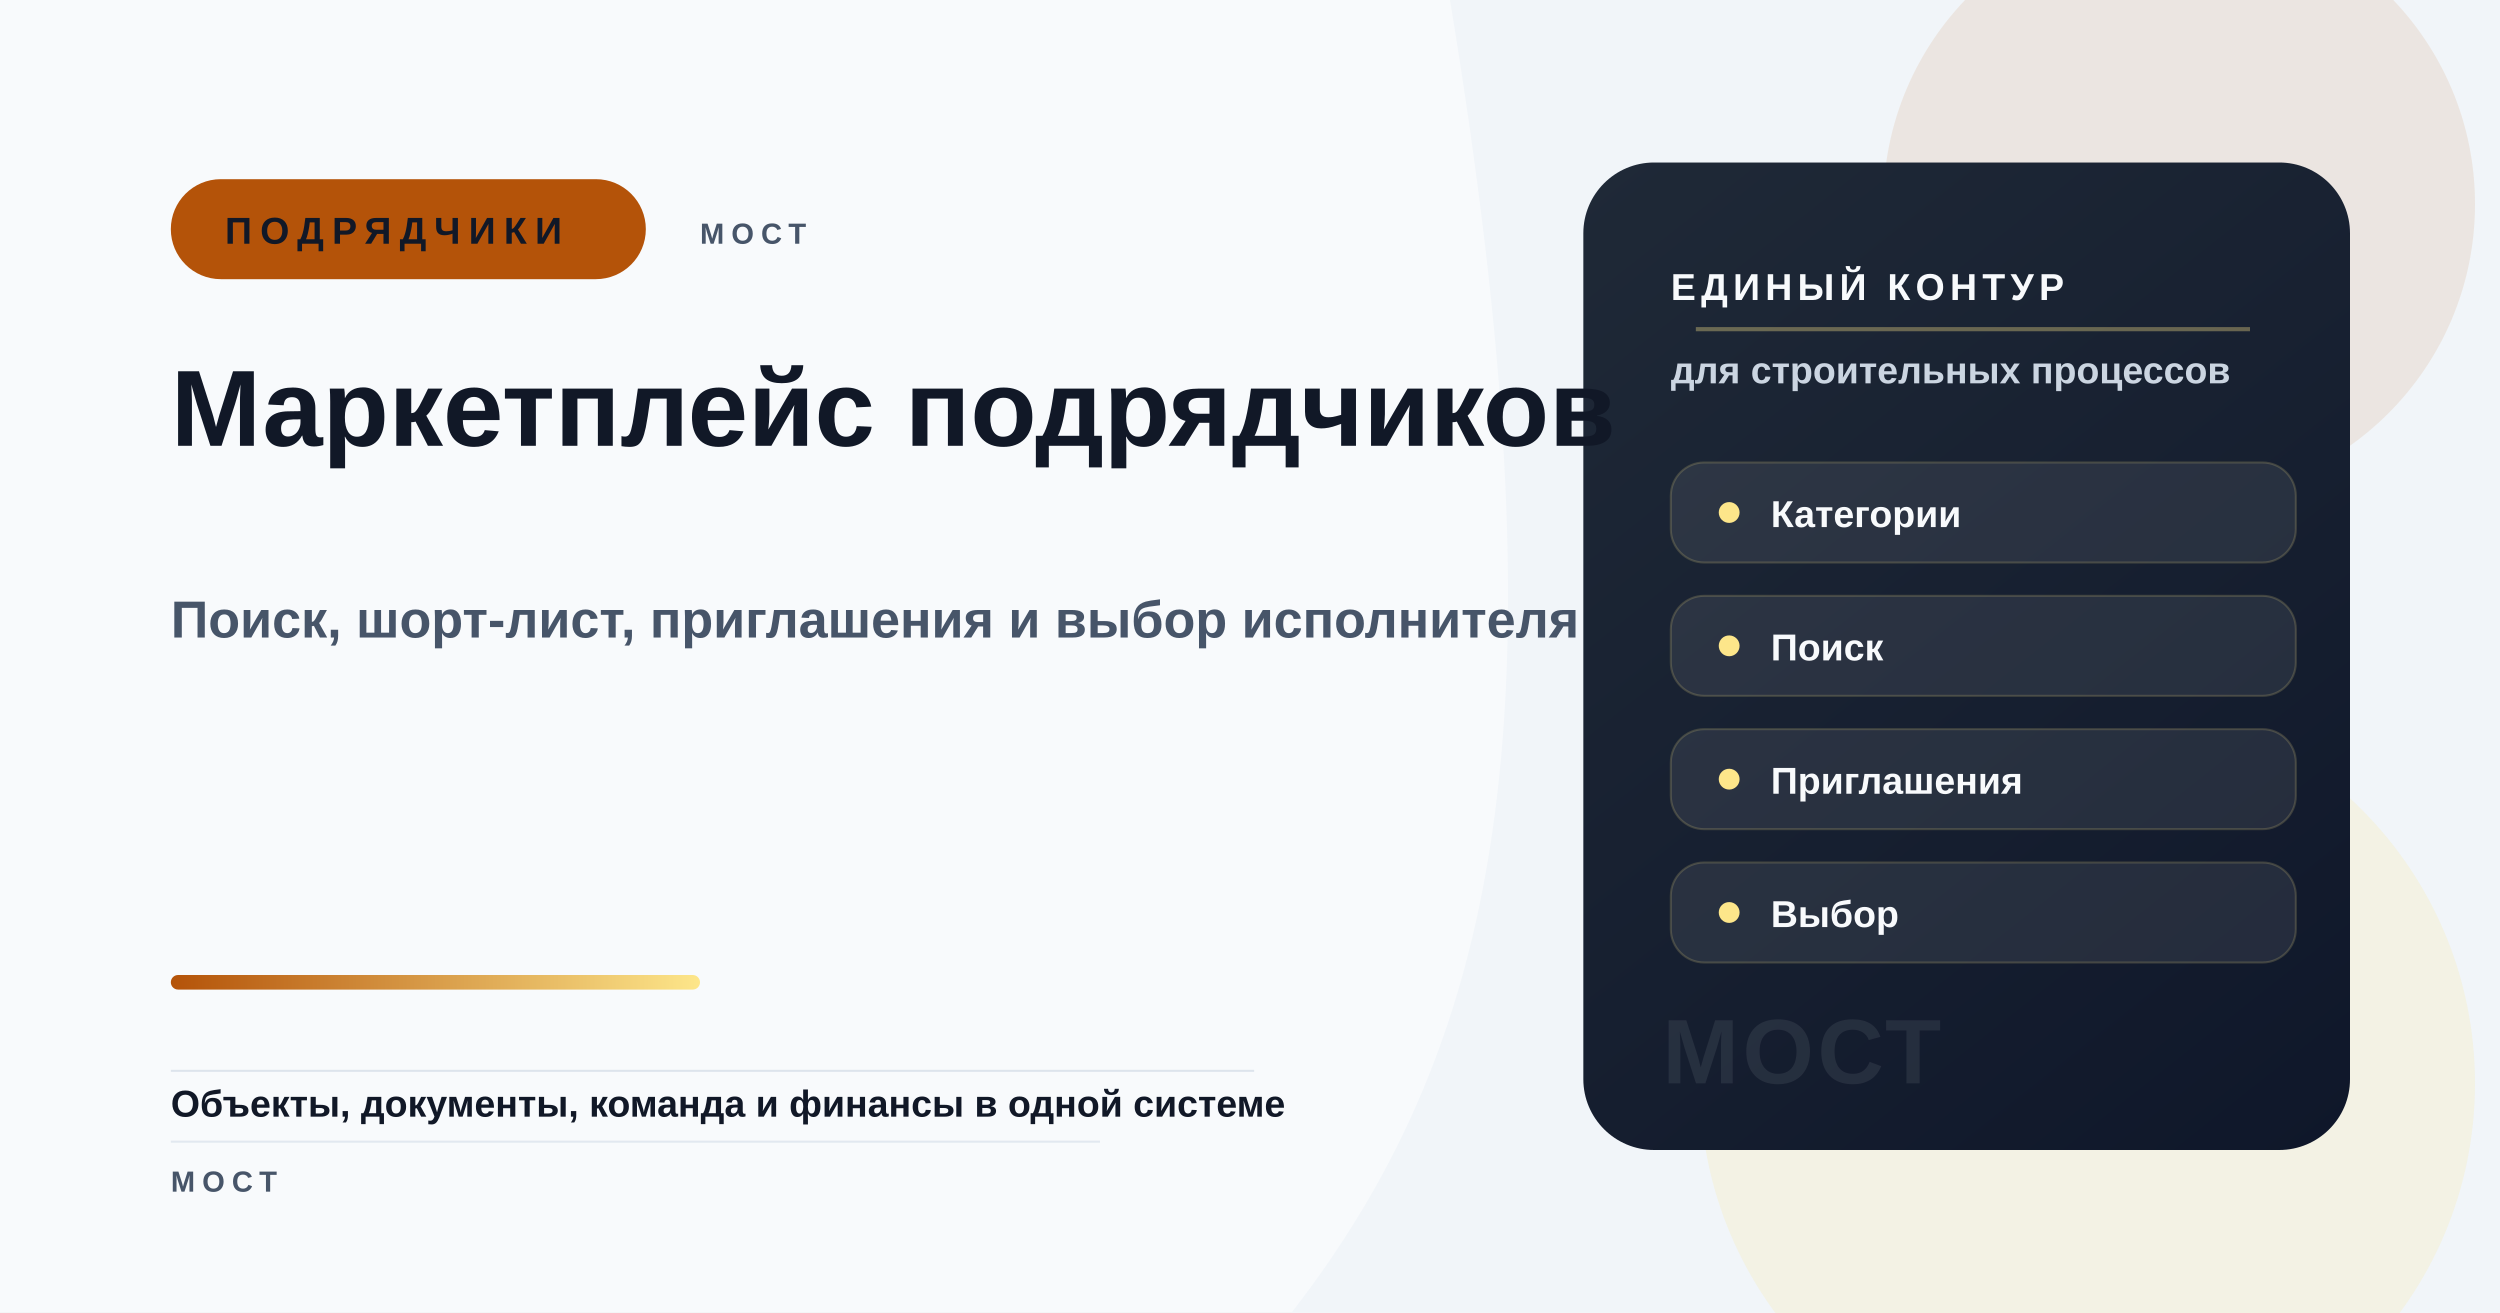
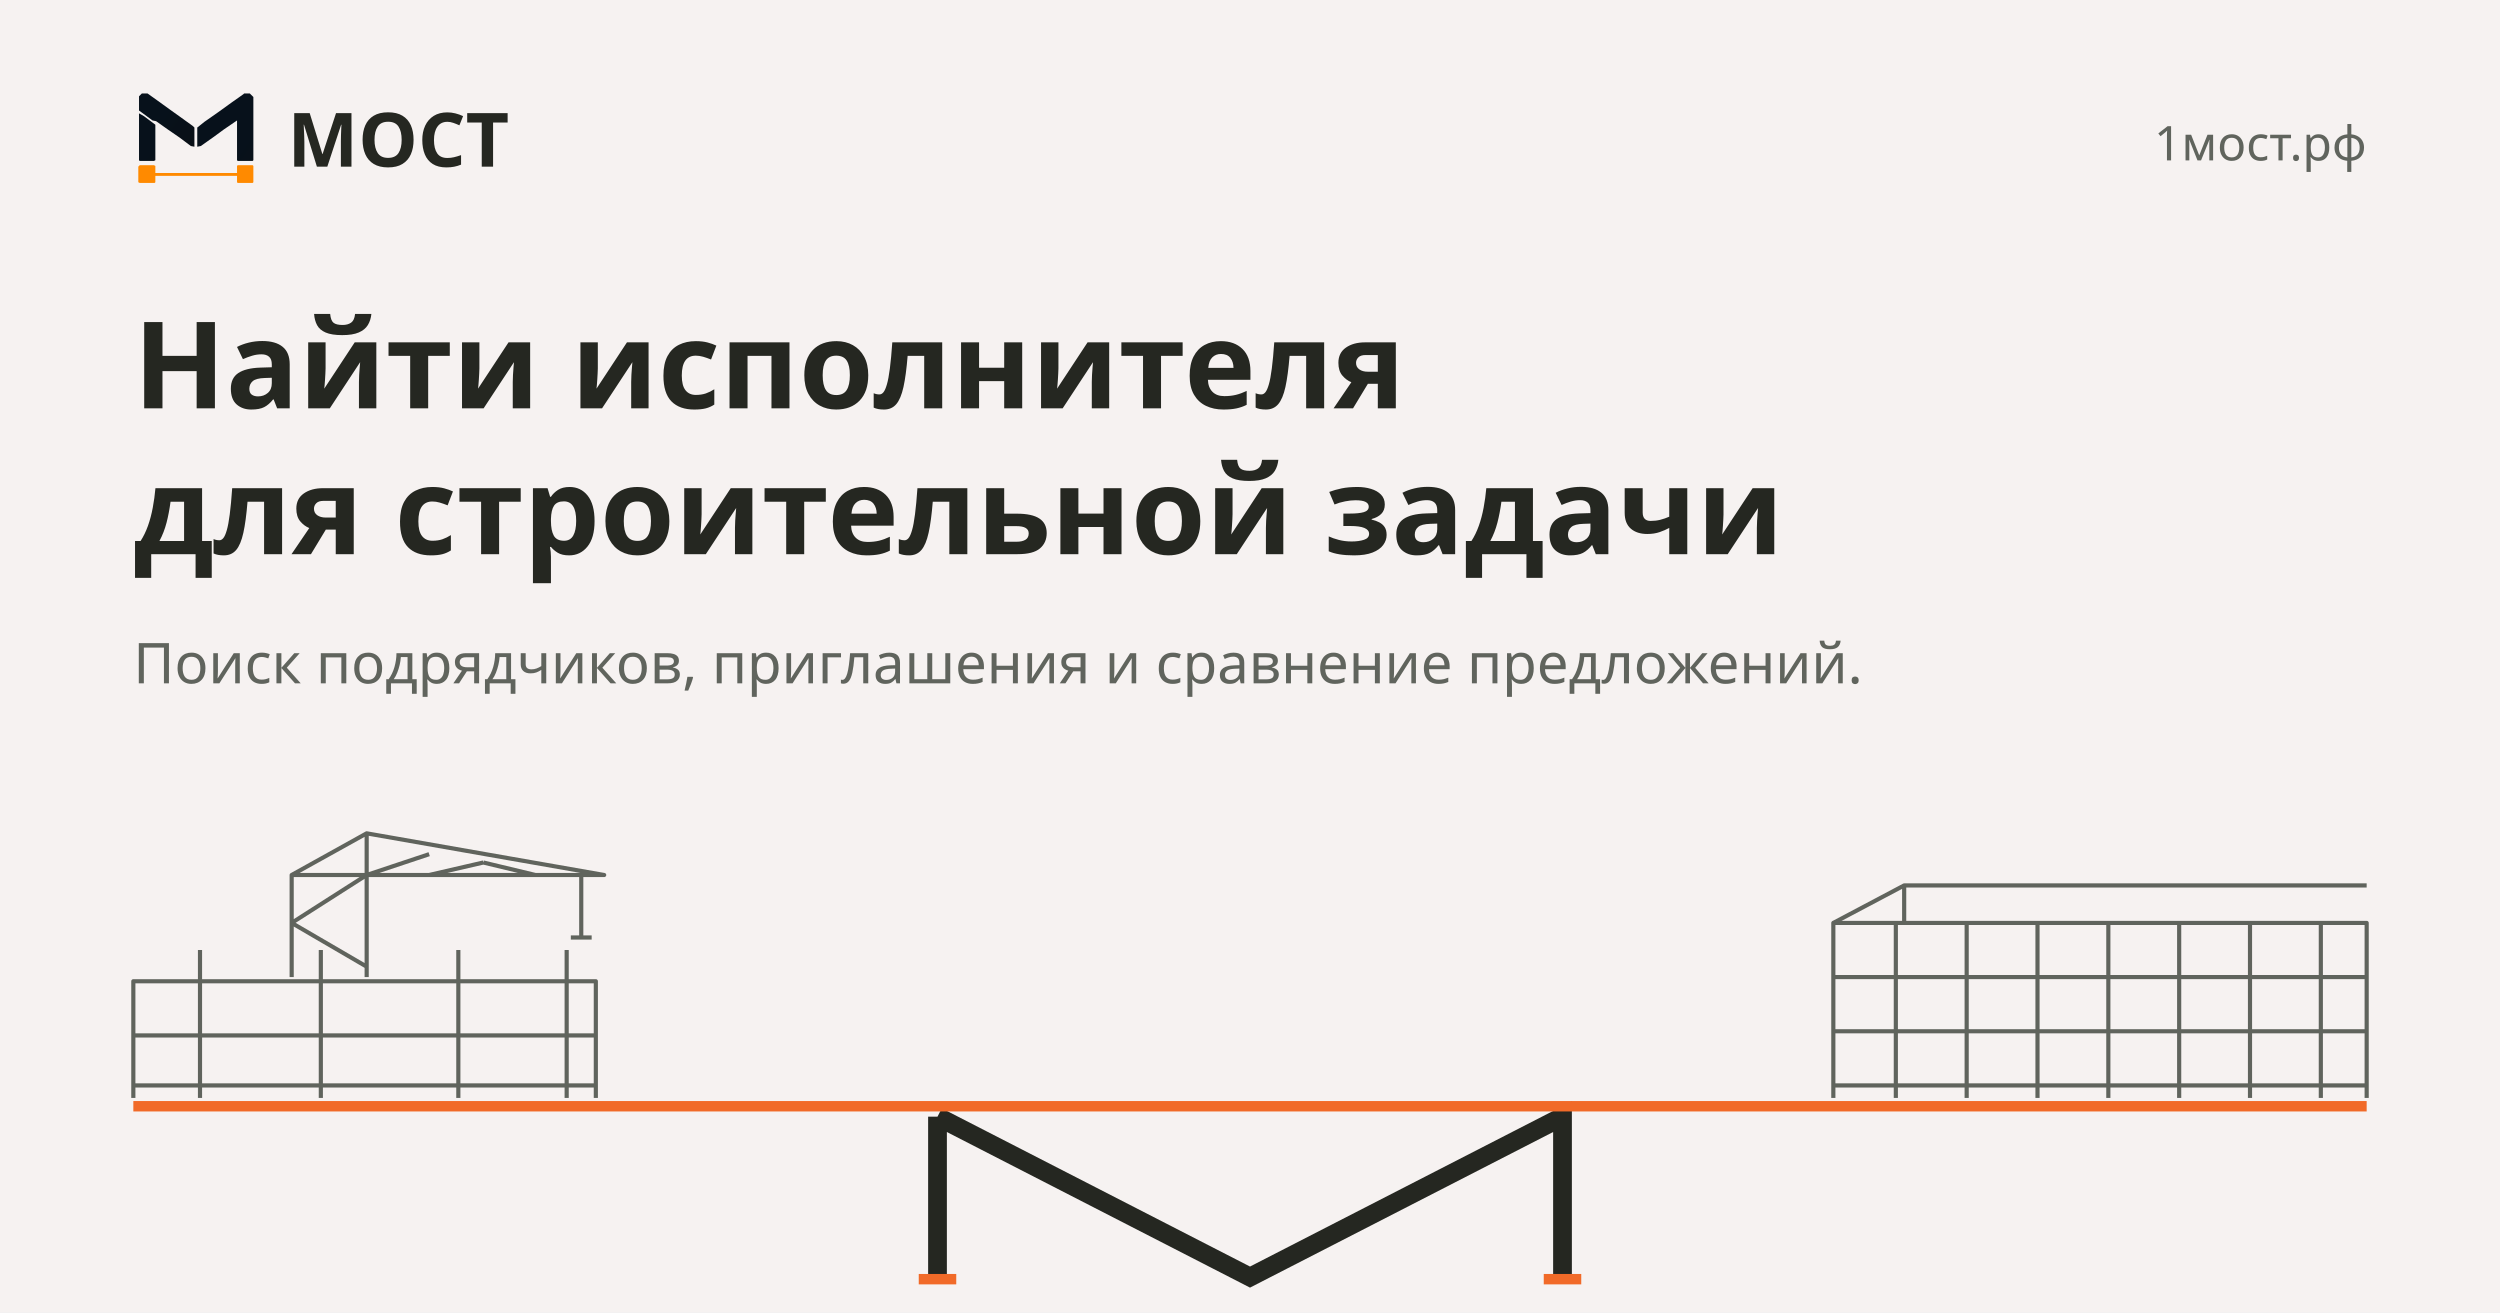
- <svg xmlns="http://www.w3.org/2000/svg" width="1200" height="630" viewBox="0 0 1200 630" fill="none">
-   <defs>
-     <linearGradient id="panel-contractor-marketplace" x1="760" y1="82" x2="1128" y2="548" gradientUnits="userSpaceOnUse">
-       <stop stop-color="#1F2937" />
-       <stop offset="1" stop-color="#0F172A" />
-     </linearGradient>
-     <linearGradient id="accent-contractor-marketplace" x1="0" y1="0" x2="1" y2="0">
-       <stop stop-color="#B45309" />
-       <stop offset="1" stop-color="#FDE68A" />
-     </linearGradient>
-     <style>
-       .brand { font-family: 'Segoe UI', Arial, sans-serif; font-size: 18px; font-weight: 800; letter-spacing: 0.22em; fill: #111827; }
-       .domain { font-family: 'Segoe UI', Arial, sans-serif; font-size: 14px; font-weight: 700; letter-spacing: 0.24em; fill: #475569; }
-       .title { font-family: 'Segoe UI', Arial, sans-serif; font-size: 52px; font-weight: 800; fill: #111827; }
-       .subtitle { font-family: 'Segoe UI', Arial, sans-serif; font-size: 25px; font-weight: 600; fill: #475569; }
-       .footer { font-family: 'Segoe UI', Arial, sans-serif; font-size: 18px; font-weight: 700; fill: #111827; }
-       .panel-title { font-family: 'Segoe UI', Arial, sans-serif; font-size: 18px; font-weight: 800; letter-spacing: 0.14em; fill: #F8FAFC; }
-       .panel-copy { font-family: 'Segoe UI', Arial, sans-serif; font-size: 18px; font-weight: 600; fill: #CBD5E1; }
-       .capability { font-family: 'Segoe UI', Arial, sans-serif; font-size: 18px; font-weight: 700; fill: #F8FAFC; }
-       .stamp { font-family: 'Segoe UI', Arial, sans-serif; font-size: 44px; font-weight: 900; letter-spacing: 0.04em; fill: #F8FAFC; opacity: 0.08; }
-     </style>
-   </defs>
-   <rect width="1200" height="630" fill="#F8FAFC" />
-   <path d="M696 0H1200V630H620C724 496 751 334 696 0Z" fill="#F1F5F9" />
-   <path d="M82 514H602" stroke="#CBD5E1" stroke-width="1" stroke-opacity="0.6" />
-   <path d="M82 548H528" stroke="#E2E8F0" stroke-width="1" />
-   <circle cx="1046" cy="98" r="142" fill="#B45309" fill-opacity="0.10" />
-   <circle cx="1002" cy="520" r="186" fill="#FDE68A" fill-opacity="0.18" />
-   <rect x="760" y="78" width="368" height="474" rx="34" fill="url(#panel-contractor-marketplace)" />
-   <path d="M814 158H1080" stroke="#FDE68A" stroke-width="2" stroke-opacity="0.35" />
-   <text x="802" y="144" class="panel-title">ЕДИНЫЙ КОНТУР</text>
-   <text x="802" y="184" class="panel-copy">для строительных процессов</text>
-   <g>
-     <rect x="802" y="222" width="300" height="48" rx="16" fill="#FFFFFF" fill-opacity="0.08" stroke="#FDE68A" stroke-opacity="0.18" />
-     <circle cx="830" cy="246" r="5" fill="#FDE68A" />
-     <text x="850" y="253" class="capability">Категории</text>
+ <svg xmlns="http://www.w3.org/2000/svg" width="1200" height="630" viewBox="0 0 1200 630" role="img" aria-labelledby="preview-title">
+   <rect width="1200" height="630" fill="#F6F2F1" />
+   <style>
+ text { font-family: 'IBM Plex Sans', sans-serif; fill: #252721; }
+ .brand { font-size: 36px; font-weight: 700; }
+ .domain { font-size: 23px; fill: #60645D; }
+ .title { font-size: 58px; font-weight: 700; }
+ .subtitle { font-size: 27px; fill: #60645D; }
+ </style>
+   <svg x="64" y="42" width="60" height="48" viewBox="18 26 176 140" role="img" aria-labelledby="title desc">
+     <defs>
+       <linearGradient id="mark-dark" x1="25" y1="34" x2="183" y2="151" gradientUnits="userSpaceOnUse">
+         <stop stop-color="#07111B" />
+         <stop offset=".48" stop-color="#0B0F14" />
+         <stop offset="1" stop-color="#273646" />
+       </linearGradient>
+     </defs>
+     <path d="M0 0 C2.64 0 5.28 0 8 0 C9.65 1.65 11.3 3.3 13 5 C13 34.37 13 63.74 13 94 C12.67 94.33 12.34 94.66 12 95 C5.07 95 -1.86 95 -9 95 C-9.33 94.67 -9.66 94.34 -10 94 C-10 75.52 -10 57.04 -10 38 C-16.27 42.29 -22.54 46.58 -29 51 C-33.95 54.63 -38.9 58.26 -44 62 C-49.61 65.96 -55.22 69.92 -61 74 C-63.475 74.495 -63.475 74.495 -66 75 C-66 66.09 -66 57.18 -66 48 C-62.7 45.36 -59.4 42.72 -56 40 C-49.4 35.38 -42.8 30.76 -36 26 C-30.06 21.71 -24.12 17.42 -18 13 C-12.39 9.04 -6.78 5.08 -1 1 C-0.67 0.67 -0.34 0.34 0 0 Z" transform="translate(174 34)" fill="url(#mark-dark)" />
+     <path d="M0 0 C2.64 0 5.28 0 8 0 C12.62 3.3 17.24 6.6 22 10 C27.94 14.29 33.88 18.58 40 23 C46.93 27.95 46.93 27.95 54 33 C59.94 37.29 65.88 41.58 72 46 C72.66 46.66 73.32 47.32 74 48 C74 56.91 74 65.82 74 75 C72.35 74.67 70.7 74.34 69 74 C63.72 70.04 58.44 66.08 53 62 C45.08 56.555 45.08 56.555 37 51 C31.39 47.04 25.78 43.08 20 39 C18.35 38.67 16.7 38.34 15 38 C8.73 33.38 2.46 28.76 -4 24 C-4 17.4 -4 10.8 -4 4 C-2.68 2.68 -1.36 1.36 0 0 Z" transform="translate(30 34)" fill="url(#mark-dark)" />
+     <path d="M0 0 C3.465 1.98 3.465 1.98 7 4 C12.28 7.96 17.56 11.92 23 16 C23 32.5 23 49 23 66 C22.01 66.495 22.01 66.495 21 67 C14.4 67 7.8 67 1 67 C0.67 66.67 0.34 66.34 0 66 C0 44.22 0 22.44 0 0 Z" transform="translate(26 62)" fill="url(#mark-dark)" />
+     <path d="M0 0 C6.6 0 13.2 0 20 0 C20.66 0.33 21.32 0.66 22 1 C22 4.3 22 7.6 22 11 C59.95 11 97.9 11 137 11 C137 7.7 137 4.4 137 1 C137.33 0.67 137.66 0.34 138 0 C144.93 0 151.86 0 159 0 C159.33 0.33 159.66 0.66 160 1 C160 8.59 160 16.18 160 24 C159.67 24.33 159.34 24.66 159 25 C152.07 25 145.14 25 138 25 C137.67 24.67 137.34 24.34 137 24 C137 21.03 137 18.06 137 15 C99.05 15 61.1 15 22 15 C22 17.97 22 20.94 22 24 C21.67 24.33 21.34 24.66 21 25 C14.07 25 7.14 25 0 25 C-0.66 24.67 -1.32 24.34 -2 24 C-2 16.74 -2 9.48 -2 2 C-1.34 1.34 -0.68 0.68 0 0 Z" transform="translate(27 135)" fill="#FF8A00" />
+   </svg>
+   <text x="138" y="80" class="brand">МОСТ</text>
+   <text x="1136" y="77" class="domain" text-anchor="end">1мост.рф</text>
+   <text x="64" y="196" class="title">Найти исполнителя</text>
+   <text x="64" y="266" class="title">для строительной задачи</text>
+   <text x="64" y="328" class="subtitle">Поиск подрядчиков, приглашения и сравнение предложений.</text>
+   <g stroke="#60645D" stroke-width="2" fill="none" stroke-linejoin="round">
+     <path d="M64 527V471H286V527M64 497H286M64 521H286M96 471V527M154 471V527M220 471V527M272 471V527" />
+     <path d="M96 471V456M154 471V456M220 471V456M272 471V456" />
+     <path d="M140 469V420H290L176 400V469M140 420L176 400M176 420L206 410M206 420L232 414M257 420L232 414M140 443L176 420M140 443L176 464M279 420V450M274 450H284" />
+     <path d="M880 527V443H1136V527M880 469H1136M880 495H1136M880 521H1136M910 443V527M944 443V527M978 443V527M1012 443V527M1046 443V527M1080 443V527M1114 443V527" />
+     <path d="M880 443L914 425H1136M914 425V443" />
  </g>
-   <g>
-     <rect x="802" y="286" width="300" height="48" rx="16" fill="#FFFFFF" fill-opacity="0.08" stroke="#FDE68A" stroke-opacity="0.18" />
-     <circle cx="830" cy="310" r="5" fill="#FDE68A" />
-     <text x="850" y="317" class="capability">Поиск</text>
-   </g>
-   <g>
-     <rect x="802" y="350" width="300" height="48" rx="16" fill="#FFFFFF" fill-opacity="0.08" stroke="#FDE68A" stroke-opacity="0.18" />
-     <circle cx="830" cy="374" r="5" fill="#FDE68A" />
-     <text x="850" y="381" class="capability">Приглашения</text>
-   </g>
-   <g>
-     <rect x="802" y="414" width="300" height="48" rx="16" fill="#FFFFFF" fill-opacity="0.08" stroke="#FDE68A" stroke-opacity="0.18" />
-     <circle cx="830" cy="438" r="5" fill="#FDE68A" />
-     <text x="850" y="445" class="capability">Выбор</text>
-   </g>
-   <text x="798" y="520" class="stamp">МОСТ</text>
-   <rect x="82" y="86" width="228" height="48" rx="24" fill="#B45309" />
-   <text x="108" y="117" class="brand" fill="#FFFFFF">ПОДРЯДЧИКИ</text>
-   <text x="336" y="117" class="domain">МОСТ</text>
-   <text x="82" y="214" class="title">Маркетплейс подрядчиков</text>
-   <text x="82" y="306" class="subtitle">Поиск, шорт-лист, приглашения и выбор исполнителя</text>
-   <rect x="82" y="468" width="254" height="7" rx="3.5" fill="url(#accent-contractor-marketplace)" />
-   <text x="82" y="536" class="footer">Объекты, документы, команда и финансы в одной системе</text>
-   <text x="82" y="572" class="domain">МОСТ</text>
+   <path d="M450 536V613M450 536L600 613L750 536V613" stroke="#252721" stroke-width="9" fill="none" stroke-linejoin="miter" />
+   <path d="M64 531H1136" stroke="#F16A28" stroke-width="5" />
+   <path d="M441 614H459M741 614H759" stroke="#F16A28" stroke-width="5" />
</svg>
